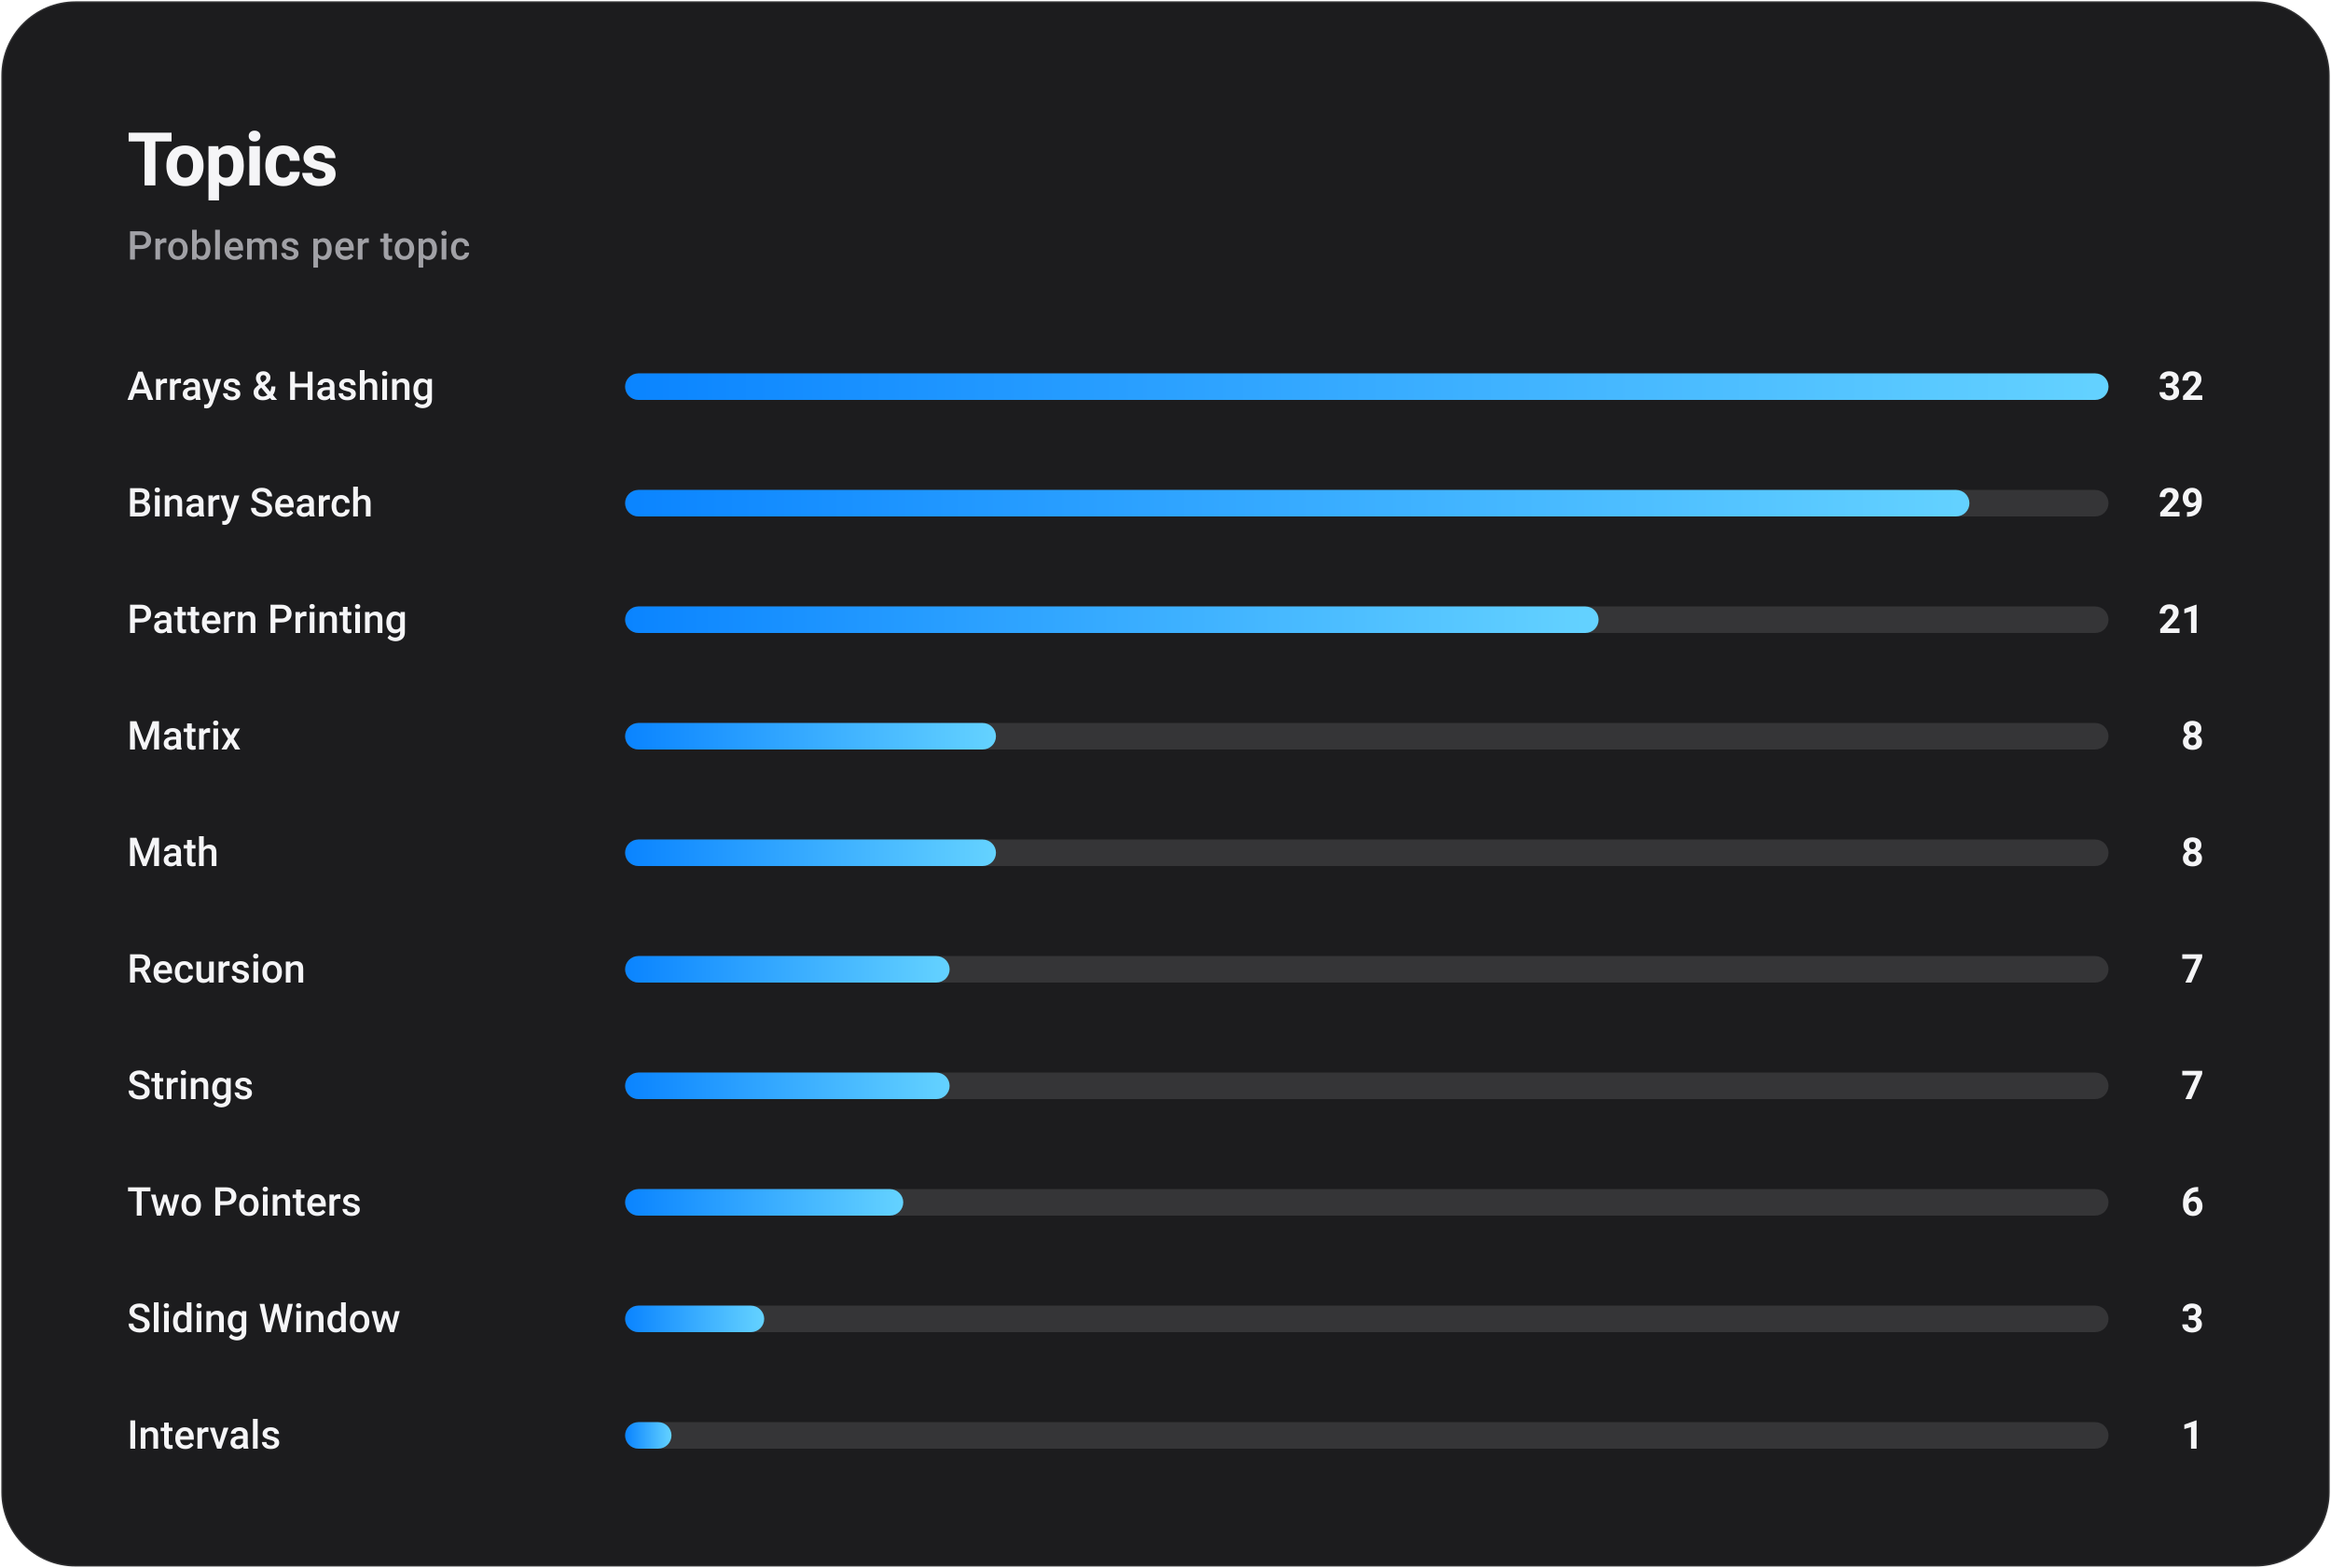
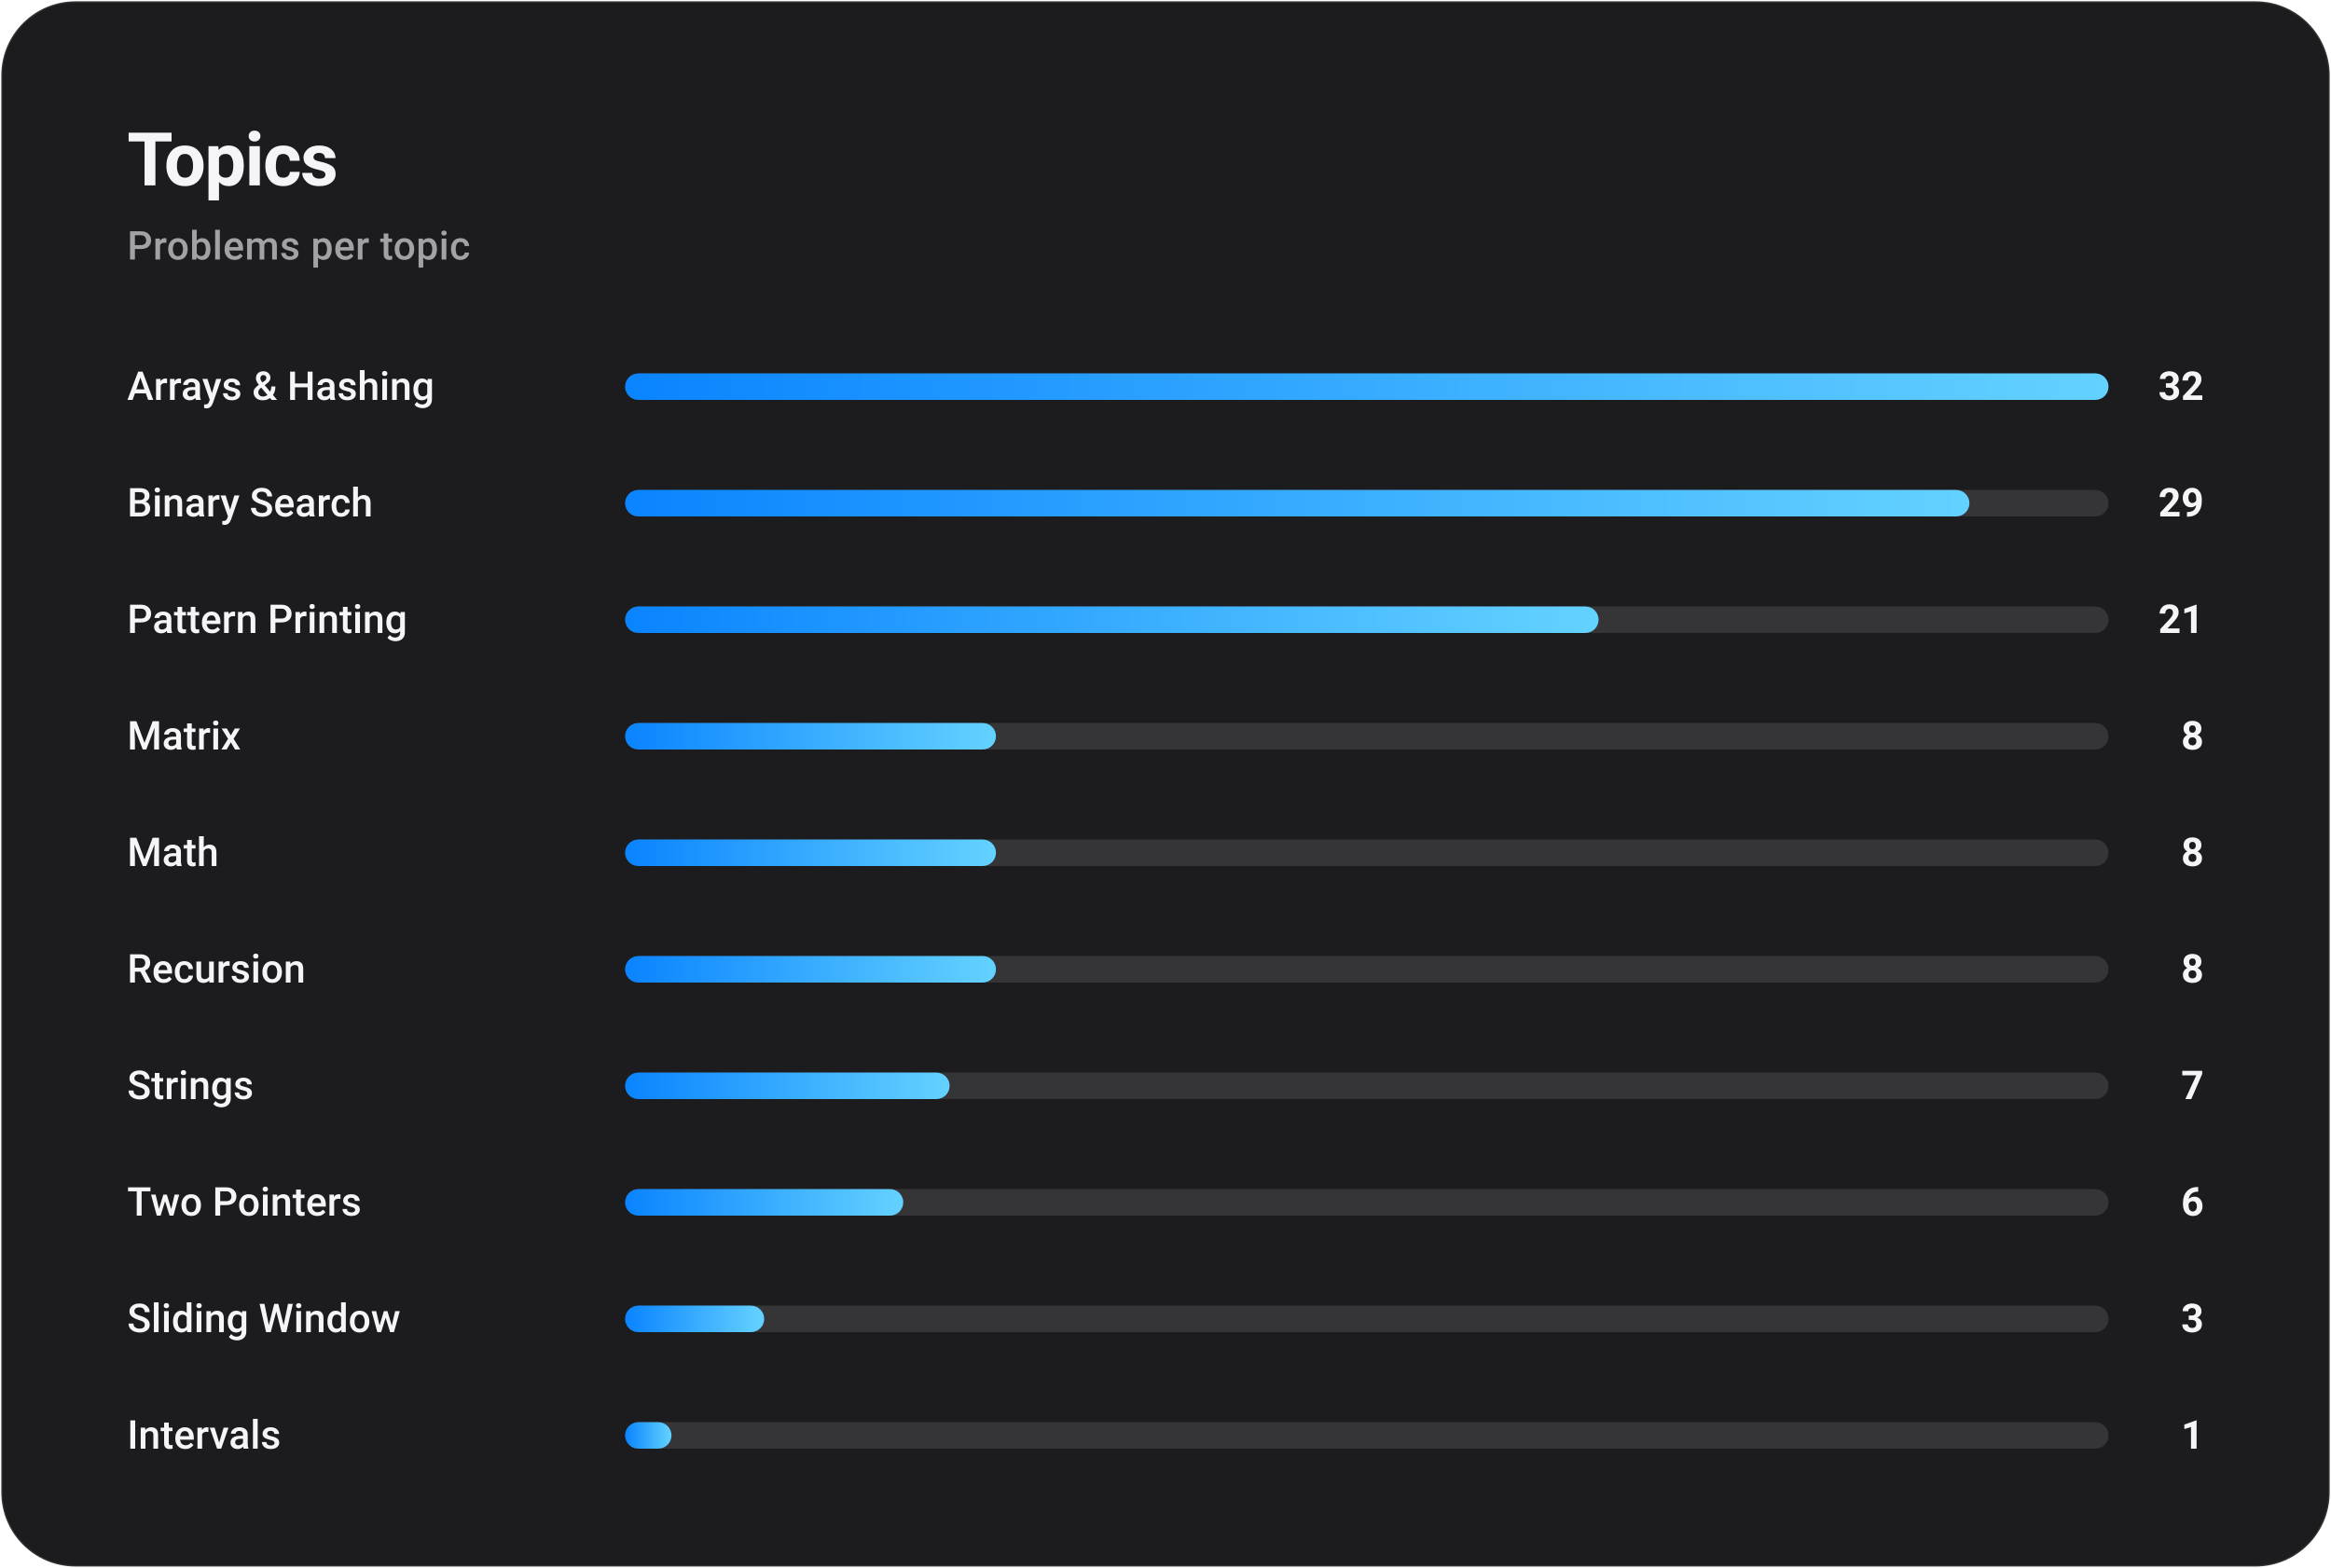
<svg xmlns="http://www.w3.org/2000/svg" width="880" height="592" viewBox="0 0 880 592" role="img" aria-labelledby="t d">
  <defs>
    <style>
text { font-family: -apple-system, BlinkMacSystemFont, "SF Pro Display", "SF Pro Text", "Segoe UI Variable Display", "Segoe UI", system-ui, Roboto, Helvetica, Arial, sans-serif; }
.num { font-variant-numeric: tabular-nums; }
@keyframes grow { from { transform: scaleX(0); } to { transform: scaleX(1); } }
@keyframes rise { from { transform: scaleY(0); } to { transform: scaleY(1); } }
@keyframes pop { from { opacity: 0; transform: scale(.92); } to { opacity: 1; transform: scale(1); } }
@keyframes fade { from { opacity: 0; transform: translateY(6px); } to { opacity: 1; transform: translateY(0); } }
.grow { transform-box: fill-box; transform-origin: 0% 50%; animation: grow .8s cubic-bezier(.22,1,.36,1) both; }
.rise { transform-box: fill-box; transform-origin: 50% 100%; animation: rise .8s cubic-bezier(.22,1,.36,1) both; }
.pop { transform-box: fill-box; transform-origin: 50% 50%; animation: pop .8s cubic-bezier(.22,1,.36,1) both; }
.fade { animation: fade .7s cubic-bezier(.22,1,.36,1) both; }
@media (prefers-reduced-motion: reduce) { .grow, .rise, .pop { transform-box: fill-box; transform-origin: 50% 50%; animation: pop .8s cubic-bezier(.22,1,.36,1) both; }
.fade { animation: none; } }
</style>
    <linearGradient id="acc" x1="0" y1="0" x2="1" y2="0">
      <stop offset="0" stop-color="#0A84FF" />
      <stop offset="1" stop-color="#64D2FF" />
    </linearGradient>
    <linearGradient id="accv" x1="0" y1="1" x2="0" y2="0">
      <stop offset="0" stop-color="#0A84FF" />
      <stop offset="1" stop-color="#64D2FF" />
    </linearGradient>
  </defs>
  <rect x="0.5" y="0.5" width="879" height="591" rx="28" fill="#1C1C1E" stroke="rgba(255,255,255,0.10)" />
  <text x="48" y="70" font-size="28" font-weight="700" fill="#F5F5F7" text-anchor="start" letter-spacing="-0.02em">Topics</text>
  <text x="48" y="98" font-size="15" font-weight="500" fill="#A1A1A6" text-anchor="start" letter-spacing="0.01em">Problems per topic</text>
  <text x="48" y="151" font-size="15" font-weight="500" fill="#F5F5F7" text-anchor="start" letter-spacing="0.0em">Arrays &amp; Hashing</text>
  <rect x="236" y="141" width="560" height="10" rx="5" fill="rgba(255,255,255,0.11)" />
  <rect class="grow" style="animation-delay:0ms" x="236" y="141" width="560.0" height="10" rx="5" fill="url(#acc)" />
  <text x="832" y="151" font-size="15" font-weight="650" fill="#F5F5F7" text-anchor="end" letter-spacing="0.0em" class="num">32</text>
  <text x="48" y="195" font-size="15" font-weight="500" fill="#F5F5F7" text-anchor="start" letter-spacing="0.0em">Binary Search</text>
  <rect x="236" y="185" width="560" height="10" rx="5" fill="rgba(255,255,255,0.11)" />
  <rect class="grow" style="animation-delay:60ms" x="236" y="185" width="507.5" height="10" rx="5" fill="url(#acc)" />
  <text x="832" y="195" font-size="15" font-weight="650" fill="#F5F5F7" text-anchor="end" letter-spacing="0.0em" class="num">29</text>
  <text x="48" y="239" font-size="15" font-weight="500" fill="#F5F5F7" text-anchor="start" letter-spacing="0.0em">Pattern Printing</text>
  <rect x="236" y="229" width="560" height="10" rx="5" fill="rgba(255,255,255,0.11)" />
  <rect class="grow" style="animation-delay:120ms" x="236" y="229" width="367.5" height="10" rx="5" fill="url(#acc)" />
  <text x="832" y="239" font-size="15" font-weight="650" fill="#F5F5F7" text-anchor="end" letter-spacing="0.0em" class="num">21</text>
  <text x="48" y="283" font-size="15" font-weight="500" fill="#F5F5F7" text-anchor="start" letter-spacing="0.0em">Matrix</text>
  <rect x="236" y="273" width="560" height="10" rx="5" fill="rgba(255,255,255,0.11)" />
  <rect class="grow" style="animation-delay:180ms" x="236" y="273" width="140.0" height="10" rx="5" fill="url(#acc)" />
  <text x="832" y="283" font-size="15" font-weight="650" fill="#F5F5F7" text-anchor="end" letter-spacing="0.0em" class="num">8</text>
  <text x="48" y="327" font-size="15" font-weight="500" fill="#F5F5F7" text-anchor="start" letter-spacing="0.0em">Math</text>
  <rect x="236" y="317" width="560" height="10" rx="5" fill="rgba(255,255,255,0.11)" />
  <rect class="grow" style="animation-delay:240ms" x="236" y="317" width="140.0" height="10" rx="5" fill="url(#acc)" />
  <text x="832" y="327" font-size="15" font-weight="650" fill="#F5F5F7" text-anchor="end" letter-spacing="0.0em" class="num">8</text>
  <text x="48" y="371" font-size="15" font-weight="500" fill="#F5F5F7" text-anchor="start" letter-spacing="0.0em">Recursion</text>
  <rect x="236" y="361" width="560" height="10" rx="5" fill="rgba(255,255,255,0.11)" />
-   <rect class="grow" style="animation-delay:300ms" x="236" y="361" width="122.5" height="10" rx="5" fill="url(#acc)" />
-   <text x="832" y="371" font-size="15" font-weight="650" fill="#F5F5F7" text-anchor="end" letter-spacing="0.0em" class="num">7</text>
+   <rect class="grow" style="animation-delay:300ms" x="236" y="361" width="140.0" height="10" rx="5" fill="url(#acc)" />
+   <text x="832" y="371" font-size="15" font-weight="650" fill="#F5F5F7" text-anchor="end" letter-spacing="0.0em" class="num">8</text>
  <text x="48" y="415" font-size="15" font-weight="500" fill="#F5F5F7" text-anchor="start" letter-spacing="0.0em">Strings</text>
  <rect x="236" y="405" width="560" height="10" rx="5" fill="rgba(255,255,255,0.11)" />
  <rect class="grow" style="animation-delay:360ms" x="236" y="405" width="122.5" height="10" rx="5" fill="url(#acc)" />
  <text x="832" y="415" font-size="15" font-weight="650" fill="#F5F5F7" text-anchor="end" letter-spacing="0.0em" class="num">7</text>
  <text x="48" y="459" font-size="15" font-weight="500" fill="#F5F5F7" text-anchor="start" letter-spacing="0.0em">Two Pointers</text>
  <rect x="236" y="449" width="560" height="10" rx="5" fill="rgba(255,255,255,0.11)" />
  <rect class="grow" style="animation-delay:420ms" x="236" y="449" width="105.0" height="10" rx="5" fill="url(#acc)" />
  <text x="832" y="459" font-size="15" font-weight="650" fill="#F5F5F7" text-anchor="end" letter-spacing="0.0em" class="num">6</text>
  <text x="48" y="503" font-size="15" font-weight="500" fill="#F5F5F7" text-anchor="start" letter-spacing="0.0em">Sliding Window</text>
  <rect x="236" y="493" width="560" height="10" rx="5" fill="rgba(255,255,255,0.11)" />
  <rect class="grow" style="animation-delay:480ms" x="236" y="493" width="52.5" height="10" rx="5" fill="url(#acc)" />
  <text x="832" y="503" font-size="15" font-weight="650" fill="#F5F5F7" text-anchor="end" letter-spacing="0.0em" class="num">3</text>
  <text x="48" y="547" font-size="15" font-weight="500" fill="#F5F5F7" text-anchor="start" letter-spacing="0.0em">Intervals</text>
  <rect x="236" y="537" width="560" height="10" rx="5" fill="rgba(255,255,255,0.11)" />
  <rect class="grow" style="animation-delay:540ms" x="236" y="537" width="17.5" height="10" rx="5" fill="url(#acc)" />
  <text x="832" y="547" font-size="15" font-weight="650" fill="#F5F5F7" text-anchor="end" letter-spacing="0.0em" class="num">1</text>
</svg>
